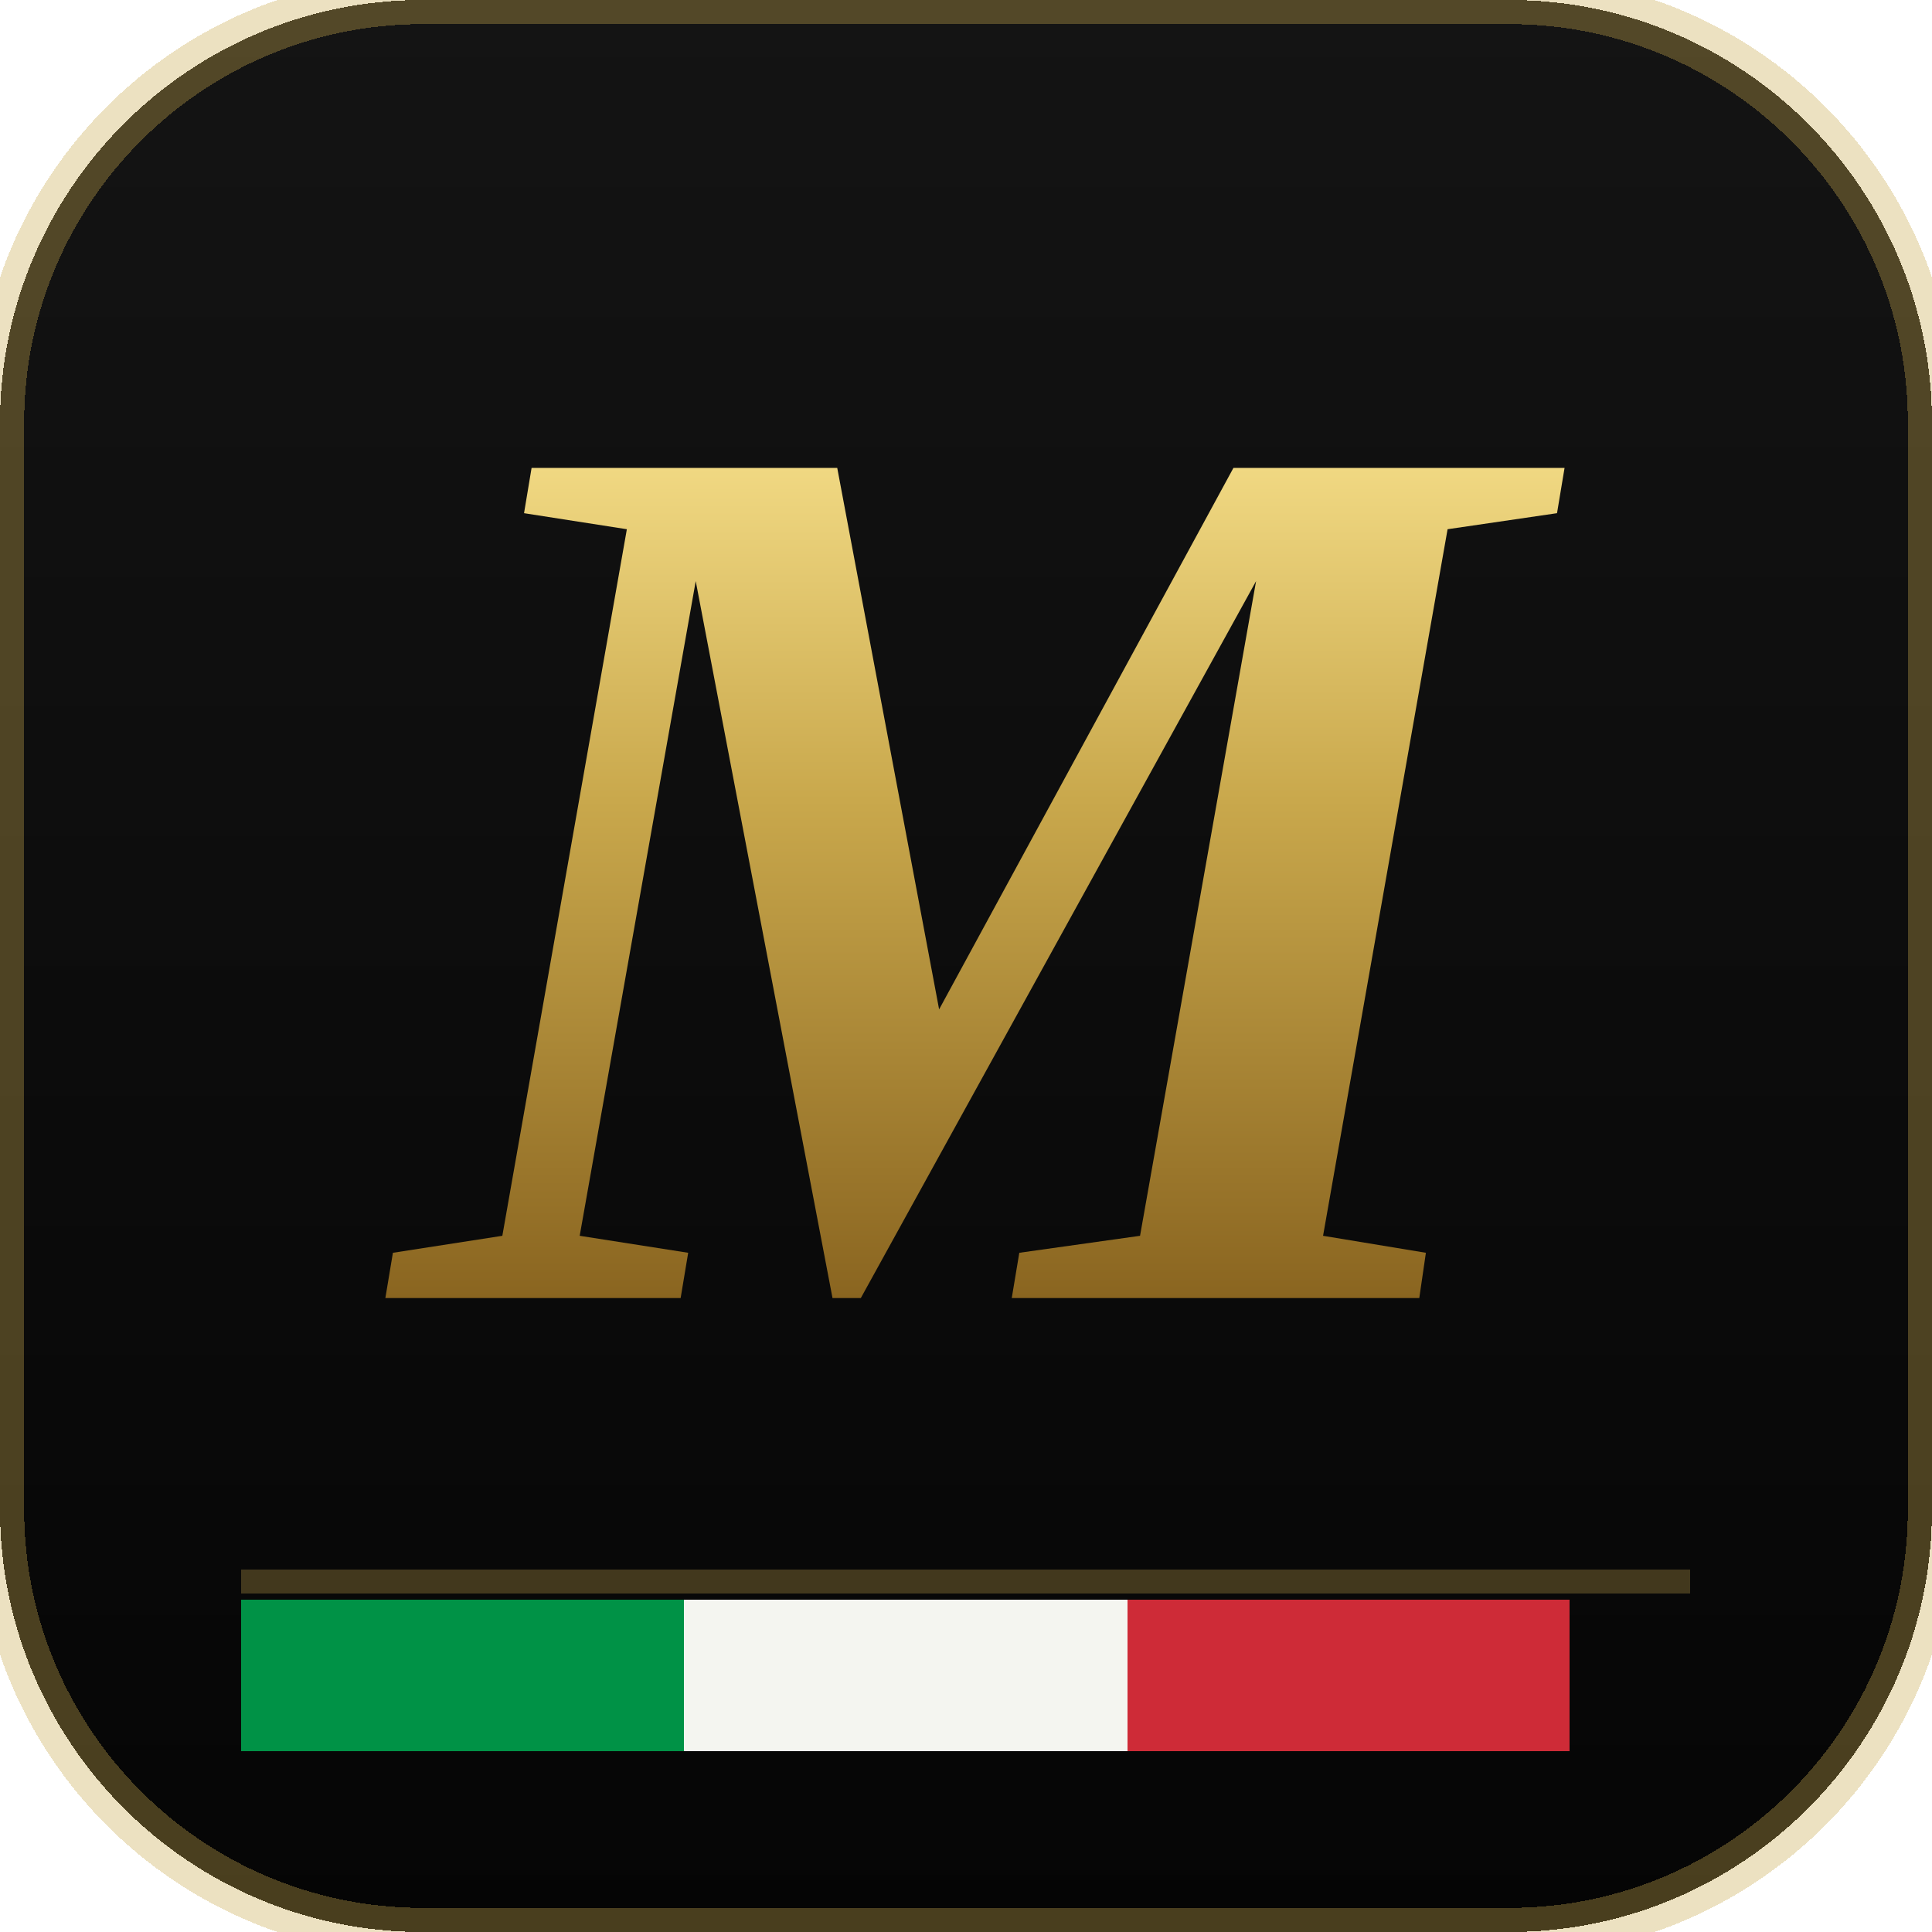
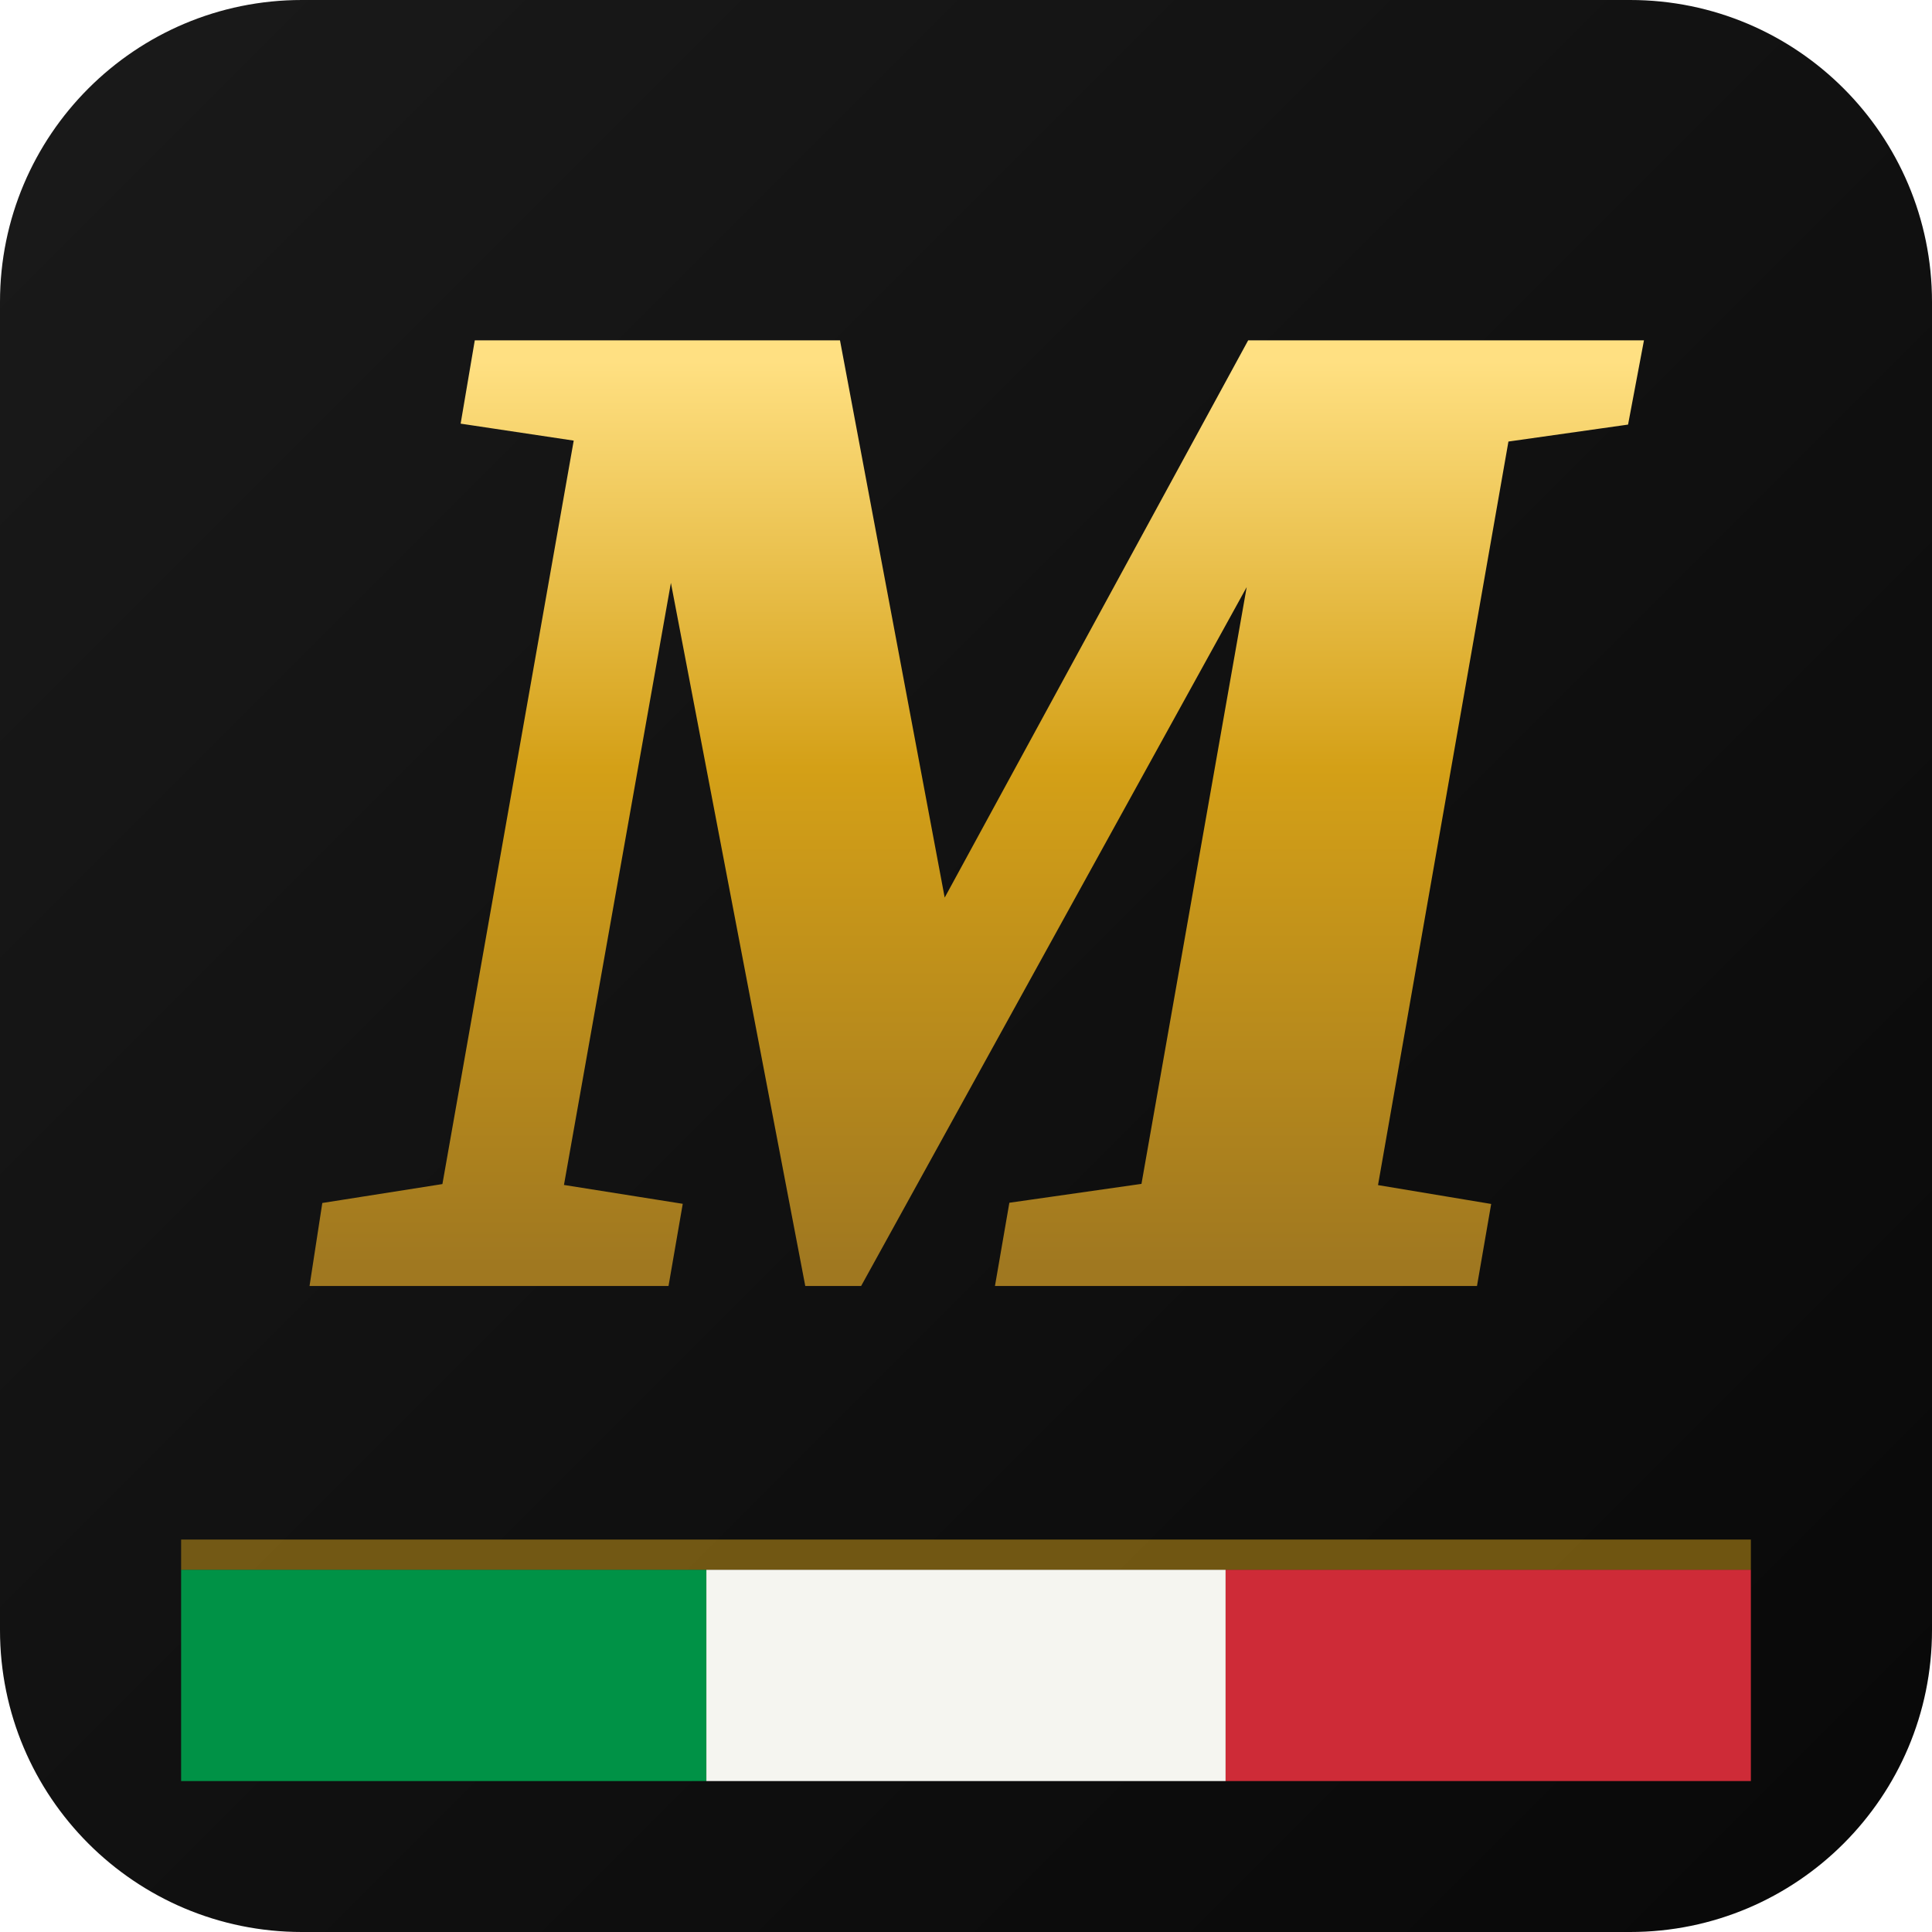
- <svg xmlns="http://www.w3.org/2000/svg" viewBox="0 0 32 32" shape-rendering="crispEdges">
+ <svg xmlns="http://www.w3.org/2000/svg" viewBox="0 0 32 32">
  <defs>
    <linearGradient id="gold" x1="0" y1="0" x2="0" y2="1">
-       <stop offset="0%" stop-color="#f0d882" />
-       <stop offset="40%" stop-color="#c9a84c" />
-       <stop offset="100%" stop-color="#8a6520" />
+       <stop offset="0%" stop-color="#ffe082" />
+       <stop offset="45%" stop-color="#d4a017" />
+       <stop offset="100%" stop-color="#a07820" />
    </linearGradient>
-     <linearGradient id="bg" x1="0" y1="0" x2="0" y2="1">
-       <stop offset="0%" stop-color="#141414" />
-       <stop offset="100%" stop-color="#050505" />
+     <linearGradient id="bg" x1="0" y1="0" x2="1" y2="1">
+       <stop offset="0%" stop-color="#1a1a1a" />
+       <stop offset="100%" stop-color="#080808" />
    </linearGradient>
-     <clipPath id="round">
-       <rect width="32" height="32" rx="7" />
-     </clipPath>
  </defs>
-   <rect width="32" height="32" rx="7" fill="url(#bg)" />
-   <rect width="32" height="32" rx="7" fill="none" stroke="#c9a84c" stroke-width="0.8" opacity="0.35" />
-   <g clip-path="url(#round)">
-     <text x="16" y="21.5" font-family="Georgia, 'Times New Roman', serif" font-size="21" font-weight="700" font-style="italic" fill="url(#gold)" text-anchor="middle" letter-spacing="-0.5">M</text>
-   </g>
-   <rect x="4" y="26.5" width="7.33" height="2.5" rx="0" fill="#009246" />
-   <rect x="11.33" y="26.5" width="7.34" height="2.5" fill="#F4F5F0" />
-   <rect x="18.67" y="26.5" width="7.33" height="2.5" rx="0" fill="#CE2B37" />
-   <rect x="4" y="26" width="24" height="0.4" fill="#c9a84c" opacity="0.3" />
+   <rect width="32" height="32" rx="5" fill="url(#bg)" />
+   <text x="16" y="21" font-family="Georgia,'Times New Roman',serif" font-size="23" font-weight="900" font-style="italic" fill="url(#gold)" stroke="url(#gold)" stroke-width="0.6" text-anchor="middle" paint-order="stroke fill">M</text>
+   <rect x="3" y="26" width="8.7" height="3.5" fill="#009246" />
+   <rect x="11.7" y="26" width="8.6" height="3.5" fill="#F5F5F0" />
+   <rect x="20.3" y="26" width="8.7" height="3.5" fill="#CE2B37" />
+   <rect x="3" y="25.5" width="26" height="0.5" fill="#d4a017" opacity="0.5" />
</svg>
